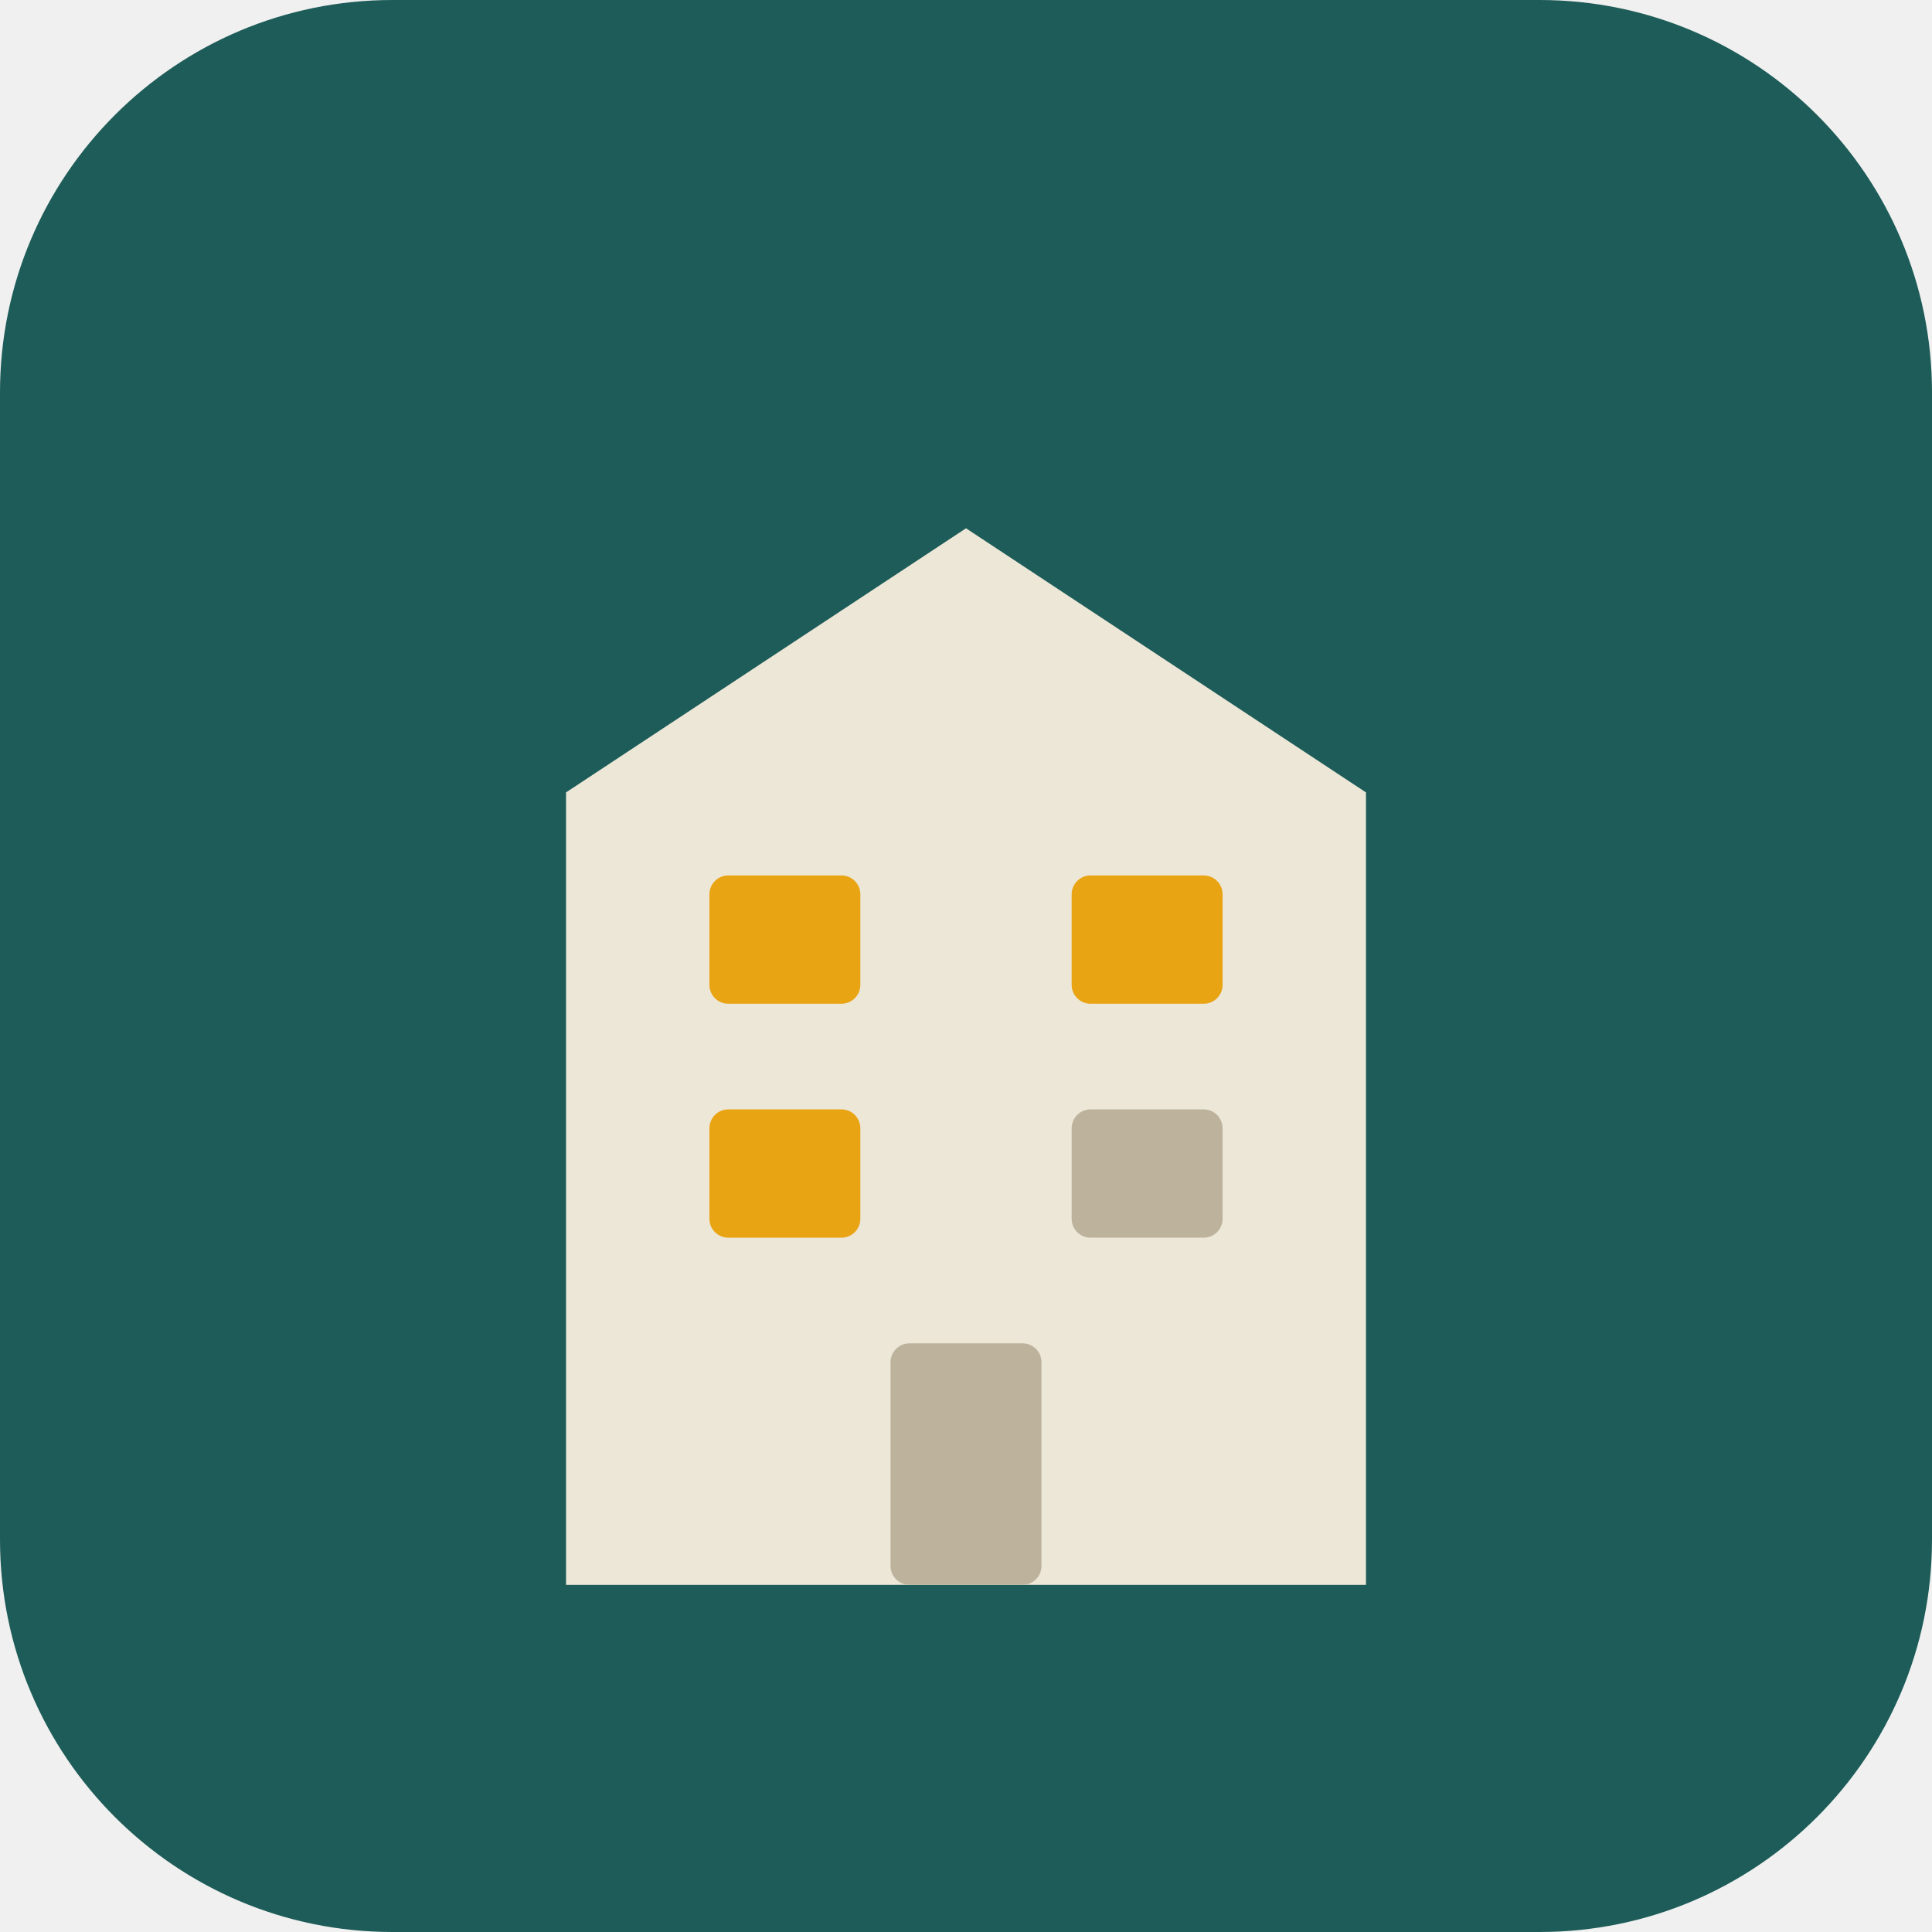
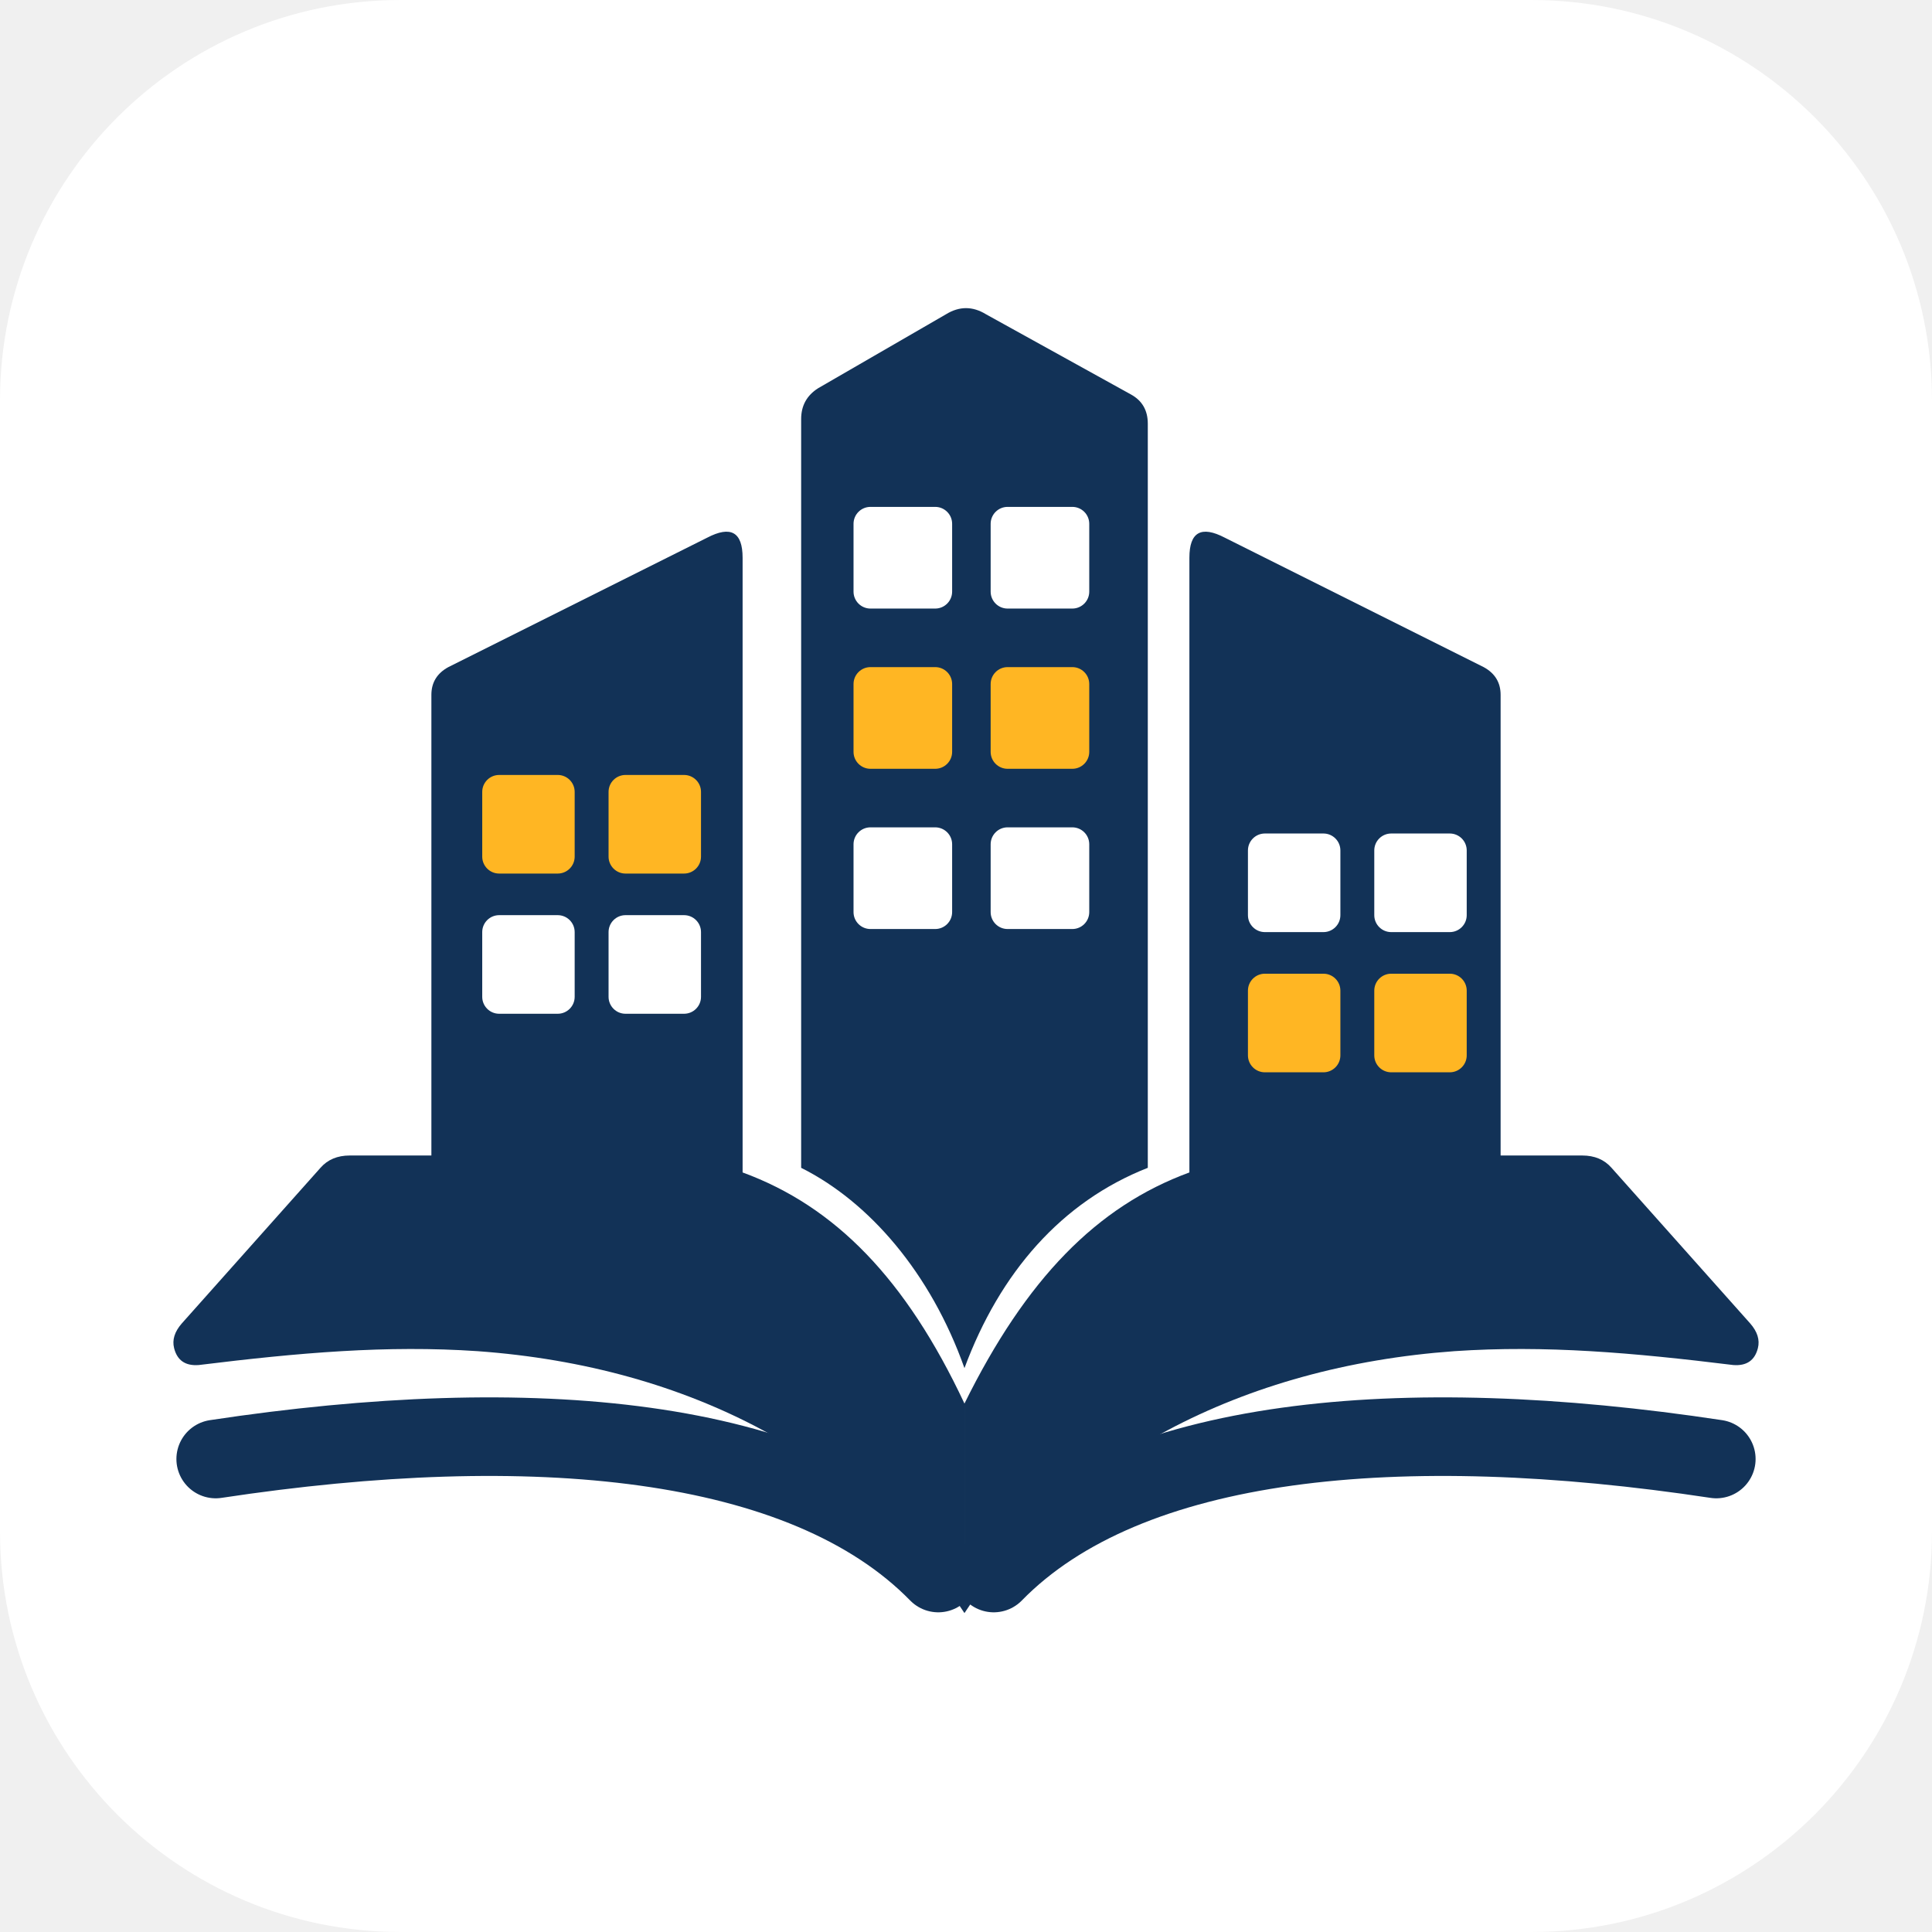
- <svg xmlns="http://www.w3.org/2000/svg" viewBox="0 0 512 512">
-   <rect width="512" height="512" rx="104" fill="#1d5c58" />
-   <path d="M150 420V210l106-70 106 70v210z" fill="#ede7d8" />
-   <g fill="#e9a413">
-     <rect x="188" y="232" width="40" height="34" rx="5" />
-     <rect x="284" y="232" width="40" height="34" rx="5" />
-     <rect x="188" y="294" width="40" height="34" rx="5" />
+ <svg xmlns="http://www.w3.org/2000/svg" viewBox="0 0 1254 1254" role="img">
+   <rect width="1254" height="1254" fill="#fff" rx="260" />
+   <g fill="#123257">
+     <path d="M129 886q-13 1-16-11-2-8 5-16l90-101q7-8 19-8h53V451q0-12 11-18l168-84q23-12 23 13v399c60 22 106 69 144 150v136c-66-100-178-160-316-170-59-4-116 1-181 9z" />
+     <path d="M520 758V272q0-13 11-20l83-48q13-8 26 0l94 52q11 6 11 19v483c-56 22-96 68-119 130-22-62-62-108-106-130z" />
+     <path d="M1125 886q13 1 16-11 2-8-5-16l-90-101q-7-8-19-8h-53V451q0-12-11-18l-168-84q-23-12-23 13v399c-60 22-106 69-146 150v136c66-100 180-160 318-170 59-4 116 1 181 9z" />
  </g>
-   <g fill="#bdb39d">
-     <rect x="284" y="294" width="40" height="34" rx="5" />
-     <rect x="236" y="356" width="40" height="64" rx="5" />
+   <g fill="none" stroke="#123257" stroke-linecap="round" stroke-width="51">
+     <path d="M140 947c205-31 382-15 469 74" />
+     <path d="M1114 947c-205-31-382-15-469 74" />
+   </g>
+   <g fill="#ffb623">
+     <rect x="313" y="503" width="60" height="64" rx="11" />
+     <rect x="395" y="503" width="60" height="64" rx="11" />
+     <rect x="554" y="433" width="64" height="66" rx="11" />
+     <rect x="643" y="433" width="64" height="66" rx="11" />
+     <rect x="810" y="632" width="60" height="64" rx="11" />
+     <rect x="892" y="632" width="60" height="64" rx="11" />
+   </g>
+   <g fill="#fff">
+     <rect x="313" y="594" width="60" height="64" rx="11" />
+     <rect x="395" y="594" width="60" height="64" rx="11" />
+     <rect x="554" y="329" width="64" height="66" rx="11" />
+     <rect x="643" y="329" width="64" height="66" rx="11" />
+     <rect x="554" y="537" width="64" height="66" rx="11" />
+     <rect x="643" y="537" width="64" height="66" rx="11" />
+     <rect x="810" y="541" width="60" height="64" rx="11" />
+     <rect x="892" y="541" width="60" height="64" rx="11" />
  </g>
</svg>
